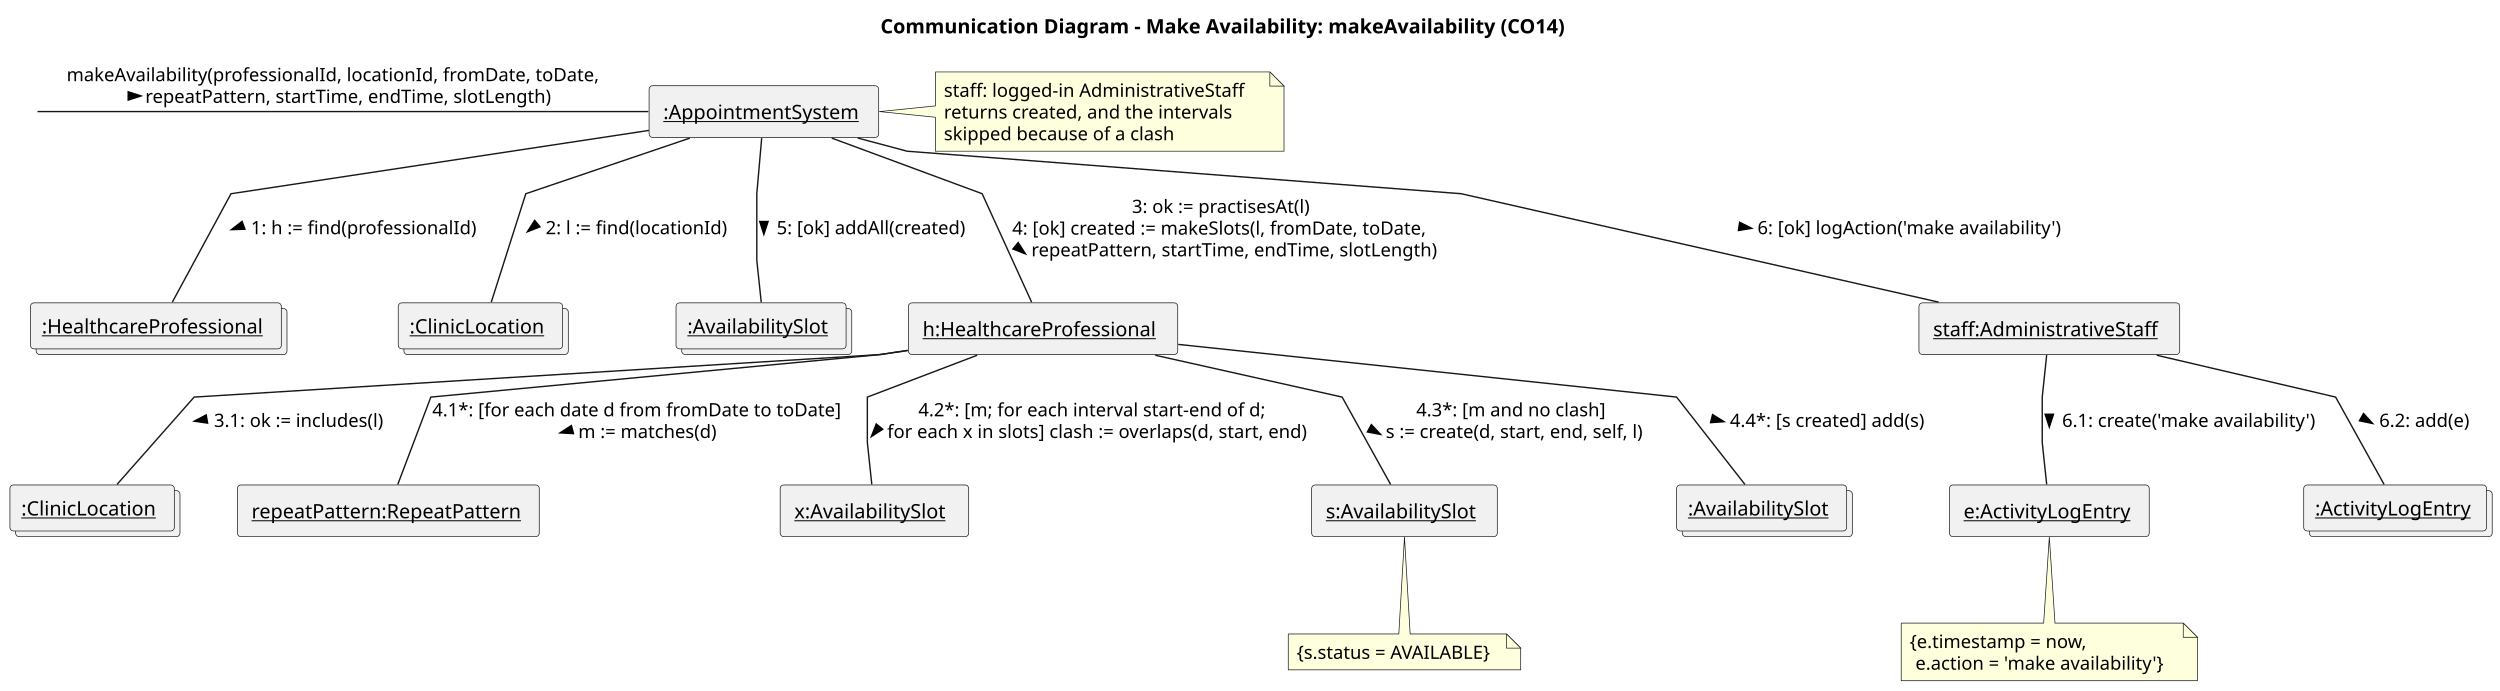
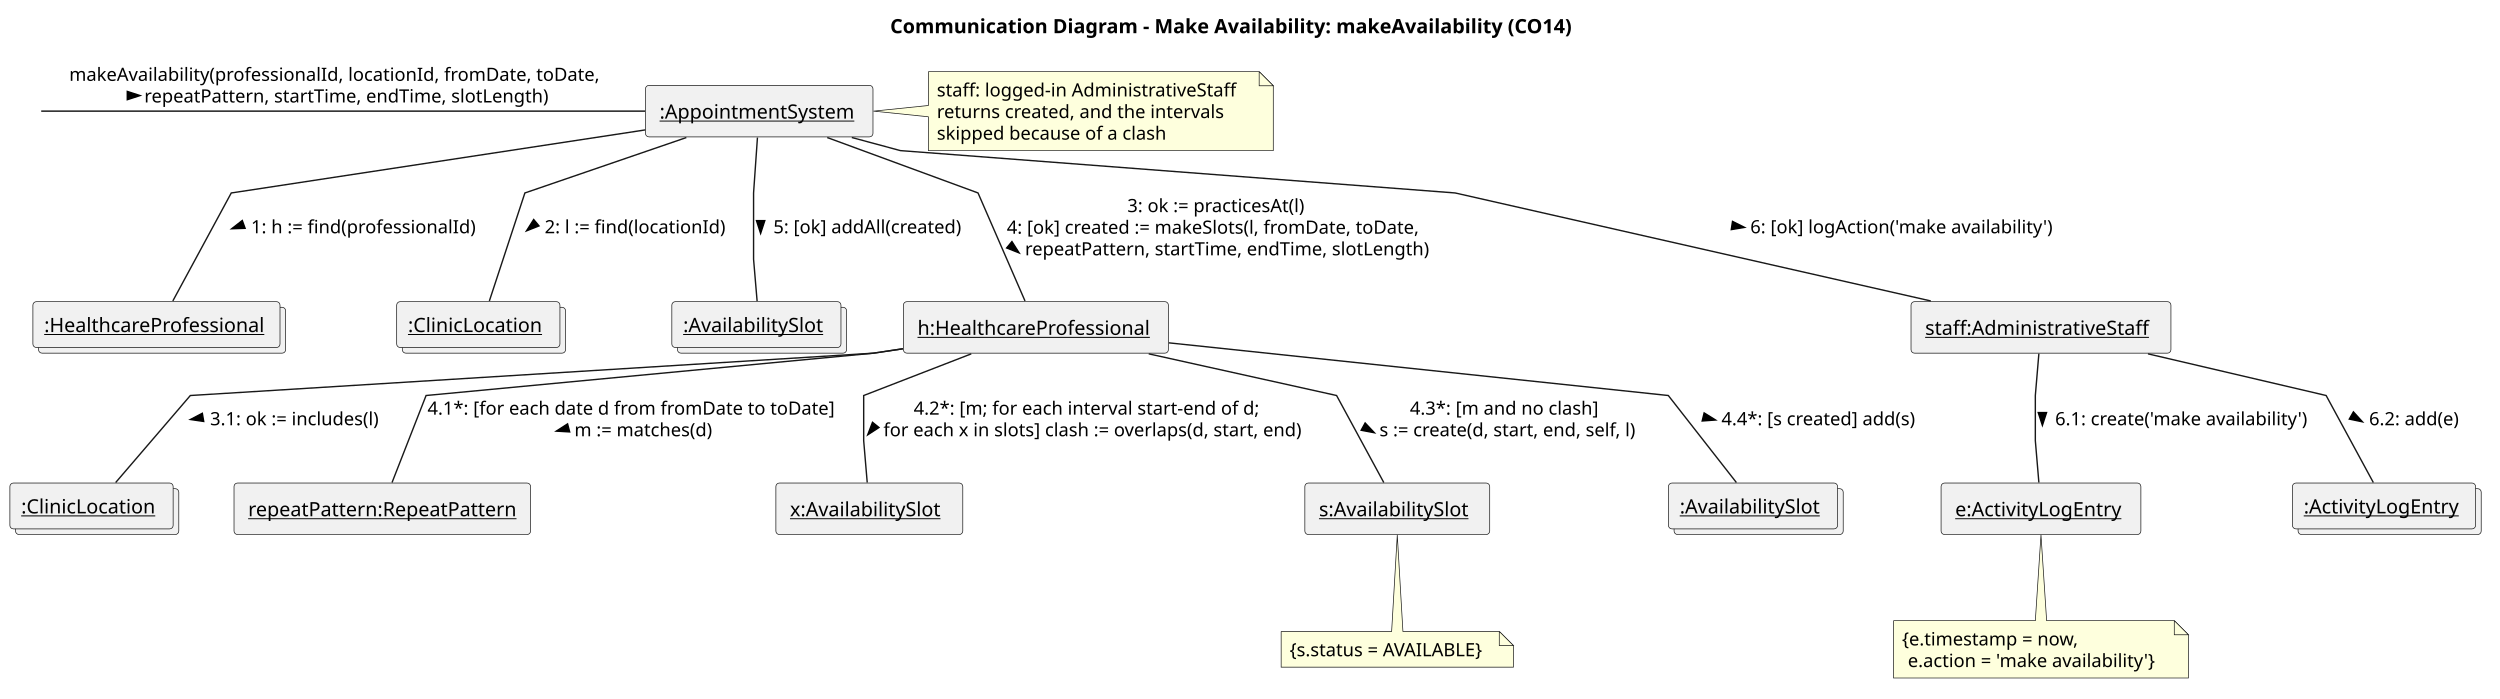
- <svg xmlns="http://www.w3.org/2000/svg" contentStyleType="text/css" height="487px" preserveAspectRatio="none" style="width:1764px;height:487px;background:#FFFFFF;" version="1.1" viewBox="0 0 1764 487" width="1764px" zoomAndPan="magnify">
+ <svg xmlns="http://www.w3.org/2000/svg" version="1.1" data-diagram-type="DESCRIPTION" style="width:1771px;height:495px;background:#FFFFFF;" width="1771px" height="495px" viewBox="0 0 1771 495" zoomAndPan="magnify" preserveAspectRatio="none" contentStyleType="text/css">
  <defs />
-   <g>
-     <text fill="#000000" font-family="sans-serif" font-size="14" font-weight="bold" lengthAdjust="spacing" textLength="508" x="621.25" y="23.535">Communication Diagram - Make Availability: makeAvailability (CO14)</text>
-     <g id="elem_ctrl">
-       <rect fill="#F1F1F1" height="36.488" rx="2.5" ry="2.5" style="stroke:#181818;stroke-width:0.5;" width="162" x="458" y="60.48" />
-       <text fill="#000000" font-family="sans-serif" font-size="14" lengthAdjust="spacing" text-decoration="underline" textLength="142" x="468" y="84.016">:AppointmentSystem</text>
+   <g font-family="sans-serif" lengthAdjust="spacing">
+     <g class="title" data-source-line="1">
+       <text x="630.574" y="23.535" fill="#000" font-size="14" textLength="503.549" font-weight="700">Communication Diagram - Make Availability: makeAvailability (CO14)</text>
    </g>
-     <g id="elem_professionals">
-       <rect fill="#F1F1F1" height="32.488" rx="2.5" ry="2.5" style="stroke:#181818;stroke-width:0.5;" width="177" x="25.5" y="217.69" />
-       <rect fill="#F1F1F1" height="32.488" rx="2.5" ry="2.5" style="stroke:#181818;stroke-width:0.5;" width="177" x="21.5" y="213.69" />
-       <text fill="#000000" font-family="sans-serif" font-size="14" lengthAdjust="spacing" text-decoration="underline" textLength="161" x="29.5" y="235.226">:HealthcareProfessional</text>
+     <g class="entity" data-qualified-name="ctrl" id="ent0002" data-source-line="5">
+       <rect x="457.24" y="60.48" width="161.176" height="36.488" fill="#F1F1F1" style="stroke:#181818;stroke-width:0.5;" rx="2.5" ry="2.5" />
+       <text x="467.24" y="84.016" fill="#000" font-size="14" textLength="141.176" text-decoration="underline">:AppointmentSystem</text>
    </g>
-     <g id="elem_locations">
-       <rect fill="#F1F1F1" height="32.488" rx="2.5" ry="2.5" style="stroke:#181818;stroke-width:0.5;" width="116" x="285" y="217.69" />
-       <rect fill="#F1F1F1" height="32.488" rx="2.5" ry="2.5" style="stroke:#181818;stroke-width:0.5;" width="116" x="281" y="213.69" />
-       <text fill="#000000" font-family="sans-serif" font-size="14" lengthAdjust="spacing" text-decoration="underline" textLength="100" x="289" y="235.226">:ClinicLocation</text>
+     <g class="entity" data-qualified-name="professionals" id="ent0003" data-source-line="6">
+       <rect x="27.3" y="217.69" width="175.052" height="32.488" fill="#F1F1F1" style="stroke:#181818;stroke-width:0.5;" rx="2.5" ry="2.5" />
+       <rect x="23.3" y="213.69" width="175.052" height="32.488" fill="#F1F1F1" style="stroke:#181818;stroke-width:0.5;" rx="2.5" ry="2.5" />
+       <text x="31.3" y="235.226" fill="#000" font-size="14" textLength="159.052" text-decoration="underline">:HealthcareProfessional</text>
    </g>
-     <g id="elem_allSlots">
-       <rect fill="#F1F1F1" height="32.488" rx="2.5" ry="2.5" style="stroke:#181818;stroke-width:0.5;" width="120" x="481" y="217.69" />
-       <rect fill="#F1F1F1" height="32.488" rx="2.5" ry="2.5" style="stroke:#181818;stroke-width:0.5;" width="120" x="477" y="213.69" />
-       <text fill="#000000" font-family="sans-serif" font-size="14" lengthAdjust="spacing" text-decoration="underline" textLength="104" x="485" y="235.226">:AvailabilitySlot</text>
+     <g class="entity" data-qualified-name="locations" id="ent0004" data-source-line="7">
+       <rect x="285" y="217.69" width="115.654" height="32.488" fill="#F1F1F1" style="stroke:#181818;stroke-width:0.5;" rx="2.5" ry="2.5" />
+       <rect x="281" y="213.69" width="115.654" height="32.488" fill="#F1F1F1" style="stroke:#181818;stroke-width:0.5;" rx="2.5" ry="2.5" />
+       <text x="289" y="235.226" fill="#000" font-size="14" textLength="99.654" text-decoration="underline">:ClinicLocation</text>
    </g>
-     <g id="elem_h">
-       <rect fill="#F1F1F1" height="36.488" rx="2.5" ry="2.5" style="stroke:#181818;stroke-width:0.5;" width="190" x="641" y="213.69" />
-       <text fill="#000000" font-family="sans-serif" font-size="14" lengthAdjust="spacing" text-decoration="underline" textLength="170" x="651" y="237.226">h:HealthcareProfessional</text>
+     <g class="entity" data-qualified-name="allSlots" id="ent0005" data-source-line="8">
+       <rect x="479.92" y="217.69" width="119.817" height="32.488" fill="#F1F1F1" style="stroke:#181818;stroke-width:0.5;" rx="2.5" ry="2.5" />
+       <rect x="475.92" y="213.69" width="119.817" height="32.488" fill="#F1F1F1" style="stroke:#181818;stroke-width:0.5;" rx="2.5" ry="2.5" />
+       <text x="483.92" y="235.226" fill="#000" font-size="14" textLength="103.817" text-decoration="underline">:AvailabilitySlot</text>
    </g>
-     <g id="elem_hLocations">
-       <rect fill="#F1F1F1" height="32.488" rx="2.5" ry="2.5" style="stroke:#181818;stroke-width:0.5;" width="116" x="11" y="346.18" />
-       <rect fill="#F1F1F1" height="32.488" rx="2.5" ry="2.5" style="stroke:#181818;stroke-width:0.5;" width="116" x="7" y="342.18" />
-       <text fill="#000000" font-family="sans-serif" font-size="14" lengthAdjust="spacing" text-decoration="underline" textLength="100" x="15" y="363.716">:ClinicLocation</text>
+     <g class="entity" data-qualified-name="h" id="ent0006" data-source-line="9">
+       <rect x="639.96" y="213.69" width="187.74" height="36.488" fill="#F1F1F1" style="stroke:#181818;stroke-width:0.5;" rx="2.5" ry="2.5" />
+       <text x="649.96" y="237.226" fill="#000" font-size="14" textLength="167.74" text-decoration="underline">h:HealthcareProfessional</text>
    </g>
-     <g id="elem_rp">
-       <rect fill="#F1F1F1" height="36.488" rx="2.5" ry="2.5" style="stroke:#181818;stroke-width:0.5;" width="213" x="167.5" y="342.18" />
-       <text fill="#000000" font-family="sans-serif" font-size="14" lengthAdjust="spacing" text-decoration="underline" textLength="193" x="177.5" y="365.716">repeatPattern:RepeatPattern</text>
+     <g class="entity" data-qualified-name="hLocations" id="ent0007" data-source-line="10">
+       <rect x="11" y="346.18" width="115.654" height="32.488" fill="#F1F1F1" style="stroke:#181818;stroke-width:0.5;" rx="2.5" ry="2.5" />
+       <rect x="7" y="342.18" width="115.654" height="32.488" fill="#F1F1F1" style="stroke:#181818;stroke-width:0.5;" rx="2.5" ry="2.5" />
+       <text x="15" y="363.716" fill="#000" font-size="14" textLength="99.654" text-decoration="underline">:ClinicLocation</text>
    </g>
-     <g id="elem_x">
-       <rect fill="#F1F1F1" height="36.488" rx="2.5" ry="2.5" style="stroke:#181818;stroke-width:0.5;" width="133" x="550.5" y="342.18" />
-       <text fill="#000000" font-family="sans-serif" font-size="14" lengthAdjust="spacing" text-decoration="underline" textLength="113" x="560.5" y="365.716">x:AvailabilitySlot</text>
+     <g class="entity" data-qualified-name="rp" id="ent0008" data-source-line="11">
+       <rect x="165.78" y="342.18" width="210.087" height="36.488" fill="#F1F1F1" style="stroke:#181818;stroke-width:0.5;" rx="2.5" ry="2.5" />
+       <text x="175.78" y="365.716" fill="#000" font-size="14" textLength="190.087" text-decoration="underline">repeatPattern:RepeatPattern</text>
    </g>
-     <g id="elem_s">
-       <rect fill="#F1F1F1" height="36.488" rx="2.5" ry="2.5" style="stroke:#181818;stroke-width:0.5;" width="131" x="925.5" y="342.18" />
-       <text fill="#000000" font-family="sans-serif" font-size="14" lengthAdjust="spacing" text-decoration="underline" textLength="111" x="935.5" y="365.716">s:AvailabilitySlot</text>
+     <g class="entity" data-qualified-name="x" id="ent0009" data-source-line="12">
+       <rect x="549.63" y="342.18" width="132.403" height="36.488" fill="#F1F1F1" style="stroke:#181818;stroke-width:0.5;" rx="2.5" ry="2.5" />
+       <text x="559.63" y="365.716" fill="#000" font-size="14" textLength="112.403" text-decoration="underline">x:AvailabilitySlot</text>
    </g>
-     <g id="elem_hSlots">
-       <rect fill="#F1F1F1" height="32.488" rx="2.5" ry="2.5" style="stroke:#181818;stroke-width:0.5;" width="120" x="1187" y="346.18" />
-       <rect fill="#F1F1F1" height="32.488" rx="2.5" ry="2.5" style="stroke:#181818;stroke-width:0.5;" width="120" x="1183" y="342.18" />
-       <text fill="#000000" font-family="sans-serif" font-size="14" lengthAdjust="spacing" text-decoration="underline" textLength="104" x="1191" y="363.716">:AvailabilitySlot</text>
+     <g class="entity" data-qualified-name="s" id="ent0010" data-source-line="13">
+       <rect x="924.35" y="342.18" width="130.954" height="36.488" fill="#F1F1F1" style="stroke:#181818;stroke-width:0.5;" rx="2.5" ry="2.5" />
+       <text x="934.35" y="365.716" fill="#000" font-size="14" textLength="110.954" text-decoration="underline">s:AvailabilitySlot</text>
    </g>
-     <g id="elem_staff">
-       <rect fill="#F1F1F1" height="36.488" rx="2.5" ry="2.5" style="stroke:#181818;stroke-width:0.5;" width="184" x="1354" y="213.69" />
-       <text fill="#000000" font-family="sans-serif" font-size="14" lengthAdjust="spacing" text-decoration="underline" textLength="164" x="1364" y="237.226">staff:AdministrativeStaff</text>
+     <g class="entity" data-qualified-name="hSlots" id="ent0011" data-source-line="14">
+       <rect x="1185.92" y="346.18" width="119.817" height="32.488" fill="#F1F1F1" style="stroke:#181818;stroke-width:0.5;" rx="2.5" ry="2.5" />
+       <rect x="1181.92" y="342.18" width="119.817" height="32.488" fill="#F1F1F1" style="stroke:#181818;stroke-width:0.5;" rx="2.5" ry="2.5" />
+       <text x="1189.92" y="363.716" fill="#000" font-size="14" textLength="103.817" text-decoration="underline">:AvailabilitySlot</text>
    </g>
-     <g id="elem_e">
-       <rect fill="#F1F1F1" height="36.488" rx="2.5" ry="2.5" style="stroke:#181818;stroke-width:0.5;" width="141" x="1375.5" y="342.18" />
-       <text fill="#000000" font-family="sans-serif" font-size="14" lengthAdjust="spacing" text-decoration="underline" textLength="121" x="1385.5" y="365.716">e:ActivityLogEntry</text>
+     <g class="entity" data-qualified-name="staff" id="ent0012" data-source-line="15">
+       <rect x="1353.77" y="213.69" width="184.117" height="36.488" fill="#F1F1F1" style="stroke:#181818;stroke-width:0.5;" rx="2.5" ry="2.5" />
+       <text x="1363.77" y="237.226" fill="#000" font-size="14" textLength="164.117" text-decoration="underline">staff:AdministrativeStaff</text>
    </g>
-     <g id="elem_entries">
-       <rect fill="#F1F1F1" height="32.488" rx="2.5" ry="2.5" style="stroke:#181818;stroke-width:0.5;" width="129" x="1629.5" y="346.18" />
-       <rect fill="#F1F1F1" height="32.488" rx="2.5" ry="2.5" style="stroke:#181818;stroke-width:0.5;" width="129" x="1625.5" y="342.18" />
-       <text fill="#000000" font-family="sans-serif" font-size="14" lengthAdjust="spacing" text-decoration="underline" textLength="113" x="1633.5" y="363.716">:ActivityLogEntry</text>
+     <g class="entity" data-qualified-name="e" id="ent0013" data-source-line="16">
+       <rect x="1375.06" y="342.18" width="141.536" height="36.488" fill="#F1F1F1" style="stroke:#181818;stroke-width:0.5;" rx="2.5" ry="2.5" />
+       <text x="1385.06" y="365.716" fill="#000" font-size="14" textLength="121.536" text-decoration="underline">e:ActivityLogEntry</text>
    </g>
-     <g id="elem_GMN29">
-       <path d="M660,50.761 L660,74.731 L620.39,78.731 L660,82.731 L660,106.692 A0,0 0 0 0 660,106.692 L906,106.692 A0,0 0 0 0 906,106.692 L906,60.761 L896,50.761 L660,50.761 A0,0 0 0 0 660,50.761 " fill="#FEFFDD" style="stroke:#181818;stroke-width:0.5;" />
-       <path d="M896,50.761 L896,60.761 L906,60.761 L896,50.761 " fill="#FEFFDD" style="stroke:#181818;stroke-width:0.5;" />
-       <text fill="#000000" font-family="sans-serif" font-size="13" lengthAdjust="spacing" textLength="225" x="666" y="68.329">staff: logged-in AdministrativeStaff</text>
-       <text fill="#000000" font-family="sans-serif" font-size="13" lengthAdjust="spacing" textLength="208" x="666" y="83.639">returns created, and the intervals</text>
-       <text fill="#000000" font-family="sans-serif" font-size="13" lengthAdjust="spacing" textLength="170" x="666" y="98.95">skipped because of a clash</text>
+     <g class="entity" data-qualified-name="entries" id="ent0014" data-source-line="17">
+       <rect x="1627.96" y="346.18" width="129.736" height="32.488" fill="#F1F1F1" style="stroke:#181818;stroke-width:0.5;" rx="2.5" ry="2.5" />
+       <rect x="1623.96" y="342.18" width="129.736" height="32.488" fill="#F1F1F1" style="stroke:#181818;stroke-width:0.5;" rx="2.5" ry="2.5" />
+       <text x="1631.96" y="363.716" fill="#000" font-size="14" textLength="113.736" text-decoration="underline">:ActivityLogEntry</text>
    </g>
-     <g id="elem_GMN32">
-       <path d="M909,447.32 L909,472.631 A0,0 0 0 0 909,472.631 L1073,472.631 A0,0 0 0 0 1073,472.631 L1073,457.32 L1063,447.32 L995,447.32 L991,378.87 L987,447.32 L909,447.32 A0,0 0 0 0 909,447.32 " fill="#FEFFDD" style="stroke:#181818;stroke-width:0.5;" />
-       <path d="M1063,447.32 L1063,457.32 L1073,457.32 L1063,447.32 " fill="#FEFFDD" style="stroke:#181818;stroke-width:0.5;" />
-       <text fill="#000000" font-family="sans-serif" font-size="13" lengthAdjust="spacing" textLength="143" x="915" y="464.889">{s.status = AVAILABLE}</text>
+     <g class="entity" data-qualified-name="GMN28" id="ent0029" data-source-line="35">
+       <path d="M657.65,50.76 L657.65,74.73 L618.73,78.73 L657.65,82.73 L657.65,106.692 A0,0 0 0 0 657.65,106.692 L901.999,106.692 A0,0 0 0 0 901.999,106.692 L901.999,60.76 L891.999,50.76 L657.65,50.76 A0,0 0 0 0 657.65,50.76" style="stroke:#181818;stroke-width:0.5;" fill="#FEFFDD" />
+       <path d="M891.999,50.76 L891.999,60.76 L901.999,60.76 L891.999,50.76" style="stroke:#181818;stroke-width:0.5;" fill="#FEFFDD" />
+       <text x="663.65" y="68.329" fill="#000" font-size="13" textLength="223.349">staff: logged-in AdministrativeStaff</text>
+       <text x="663.65" y="83.639" fill="#000" font-size="13" textLength="209.904">returns created, and the intervals</text>
+       <text x="663.65" y="98.95" fill="#000" font-size="13" textLength="169.66">skipped because of a clash</text>
    </g>
-     <g id="elem_GMN35">
-       <path d="M1341.5,439.671 L1341.5,480.292 A0,0 0 0 0 1341.5,480.292 L1550.5,480.292 A0,0 0 0 0 1550.5,480.292 L1550.5,449.671 L1540.5,439.671 L1450,439.671 L1446,378.87 L1442,439.671 L1341.5,439.671 A0,0 0 0 0 1341.5,439.671 " fill="#FEFFDD" style="stroke:#181818;stroke-width:0.5;" />
-       <path d="M1540.5,439.671 L1540.5,449.671 L1550.5,449.671 L1540.5,439.671 " fill="#FEFFDD" style="stroke:#181818;stroke-width:0.5;" />
-       <text fill="#000000" font-family="sans-serif" font-size="13" lengthAdjust="spacing" textLength="130" x="1347.5" y="457.239">{e.timestamp = now,</text>
-       <text fill="#000000" font-family="sans-serif" font-size="13" lengthAdjust="spacing" textLength="184" x="1351.5" y="472.549">e.action = 'make availability'}</text>
+     <g class="entity" data-qualified-name="GMN31" id="ent0032" data-source-line="41">
+       <path d="M907.57,447.32 L907.57,472.631 A0,0 0 0 0 907.57,472.631 L1072.091,472.631 A0,0 0 0 0 1072.091,472.631 L1072.091,457.32 L1062.091,447.32 L993.83,447.32 L989.83,378.87 L985.83,447.32 L907.57,447.32 A0,0 0 0 0 907.57,447.32" style="stroke:#181818;stroke-width:0.5;" fill="#FEFFDD" />
+       <path d="M1062.091,447.32 L1062.091,457.32 L1072.091,457.32 L1062.091,447.32" style="stroke:#181818;stroke-width:0.5;" fill="#FEFFDD" />
+       <text x="913.57" y="464.889" fill="#000" font-size="13" textLength="143.521">{s.status = AVAILABLE}</text>
    </g>
-     <g id="link_start_ctrl">
-       <path d="M26.45,78.731 C80.08,78.731 326.97,78.731 457.53,78.731 " fill="none" id="start-ctrl" style="stroke:#181818;stroke-width:1.0;" />
-       <text fill="#000000" font-family="sans-serif" font-size="13" lengthAdjust="spacing" textLength="390" x="47" y="57.299">makeAvailability(professionalId, locationId, fromDate, toDate,</text>
-       <polygon fill="#000000" points="99.5,67.696,90.455,64.757,90.455,70.635,99.5,67.696" style="stroke:#000000;stroke-width:1.0;" />
-       <text fill="#000000" font-family="sans-serif" font-size="13" lengthAdjust="spacing" textLength="292" x="102.5" y="72.609">repeatPattern, startTime, endTime, slotLength)</text>
+     <g class="entity" data-qualified-name="GMN34" id="ent0035" data-source-line="45">
+       <path d="M1341.38,439.67 L1341.38,480.292 A0,0 0 0 0 1341.38,480.292 L1550.264,480.292 A0,0 0 0 0 1550.264,480.292 L1550.264,449.67 L1540.264,439.67 L1449.83,439.67 L1445.83,378.87 L1441.83,439.67 L1341.38,439.67 A0,0 0 0 0 1341.38,439.67" style="stroke:#181818;stroke-width:0.5;" fill="#FEFFDD" />
+       <path d="M1540.264,439.67 L1540.264,449.67 L1550.264,449.67 L1540.264,439.67" style="stroke:#181818;stroke-width:0.5;" fill="#FEFFDD" />
+       <text x="1347.38" y="457.239" fill="#000" font-size="13" textLength="131.314">{e.timestamp = now,</text>
+       <text x="1351.493" y="472.549" fill="#000" font-size="13" textLength="183.771">e.action = 'make availability'}</text>
    </g>
-     <g id="link_ctrl_professionals">
-       <path d="M457.88,92.02 C347.34,108.76 163,136.69 163,136.69 C163,136.69 136.37,185.911 121.59,213.21 " fill="none" id="ctrl-professionals" style="stroke:#181818;stroke-width:1.0;" />
-       <polygon fill="#000000" points="163.296,162.041,172.802,161.739,170.809,156.209,163.296,162.041" style="stroke:#000000;stroke-width:1.0;" />
-       <text fill="#000000" font-family="sans-serif" font-size="13" lengthAdjust="spacing" textLength="169" x="177" y="165.259">1: h := find(professionalId)</text>
+     <g class="link" data-entity-1="ent0001" data-entity-2="ent0002" id="lnk15" data-source-line="19" data-link-type="association">
+       <path d="M29.19,78.73 C82.41,78.73 327.42,78.73 456.98,78.73" style="stroke:#181818;stroke-width:1;" fill="none" id="start-ctrl" />
+       <text x="49.03" y="57.299" fill="#000" font-size="13" textLength="388.591">makeAvailability(professionalId, locationId, fromDate, toDate,</text>
+       <polygon points="99.214,67.696,90.169,64.757,90.169,70.635,99.214,67.696" fill="#000" style="stroke:#000;stroke-width:1;stroke-linejoin:miter;stroke-miterlimit:10;" />
+       <text x="102.214" y="72.609" fill="#000" font-size="13" textLength="295.223">repeatPattern, startTime, endTime, slotLength)</text>
    </g>
-     <g id="link_ctrl_locations">
-       <path d="M486.76,97.441 C437.45,114.16 371,136.69 371,136.69 C371,136.69 355.33,185.911 346.64,213.21 " fill="none" id="ctrl-locations" style="stroke:#181818;stroke-width:1.0;" />
-       <polygon fill="#000000" points="372.145,163.53,380.99,160.035,377.247,155.504,372.145,163.53" style="stroke:#000000;stroke-width:1.0;" />
-       <text fill="#000000" font-family="sans-serif" font-size="13" lengthAdjust="spacing" textLength="138" x="385" y="165.259">2: l := find(locationId)</text>
+     <g class="link" data-entity-1="ent0002" data-entity-2="ent0003" id="lnk16" data-source-line="21" data-link-type="association">
+       <path d="M457.14,92.02 C347.19,108.76 163.83,136.69 163.83,136.69 C163.83,136.69 137.19,185.91 122.42,213.21" style="stroke:#181818;stroke-width:1;" fill="none" id="ctrl-professionals" />
+       <polygon points="164.129,162.048,173.634,161.732,171.633,156.205,164.129,162.048" fill="#000" style="stroke:#000;stroke-width:1;stroke-linejoin:miter;stroke-miterlimit:10;" />
+       <text x="177.83" y="165.259" fill="#000" font-size="13" textLength="169.87">1: h := find(professionalId)</text>
    </g>
-     <g id="link_ctrl_h">
-       <path d="M586.88,97.441 C632.09,114.16 693,136.69 693,136.69 C693,136.69 715.46,185.911 727.91,213.21 " fill="none" id="ctrl-h" style="stroke:#181818;stroke-width:1.0;" />
-       <text fill="#000000" font-family="sans-serif" font-size="13" lengthAdjust="spacing" textLength="137" x="798.71" y="150.259">3: ok := practisesAt(l)</text>
-       <text fill="#000000" font-family="sans-serif" font-size="13" lengthAdjust="spacing" textLength="306" x="714.21" y="165.569">4: [ok] created := makeSlots(l, fromDate, toDate,</text>
-       <polygon fill="#000000" points="723.575,179.139,718.448,171.129,714.719,175.672,723.575,179.139" style="stroke:#000000;stroke-width:1.0;" />
-       <text fill="#000000" font-family="sans-serif" font-size="13" lengthAdjust="spacing" textLength="292" x="727.71" y="180.88">repeatPattern, startTime, endTime, slotLength)</text>
+     <g class="link" data-entity-1="ent0002" data-entity-2="ent0004" id="lnk17" data-source-line="22" data-link-type="association">
+       <path d="M486.21,97.44 C437.48,114.16 371.83,136.69 371.83,136.69 C371.83,136.69 355.64,185.91 346.66,213.21" style="stroke:#181818;stroke-width:1;" fill="none" id="ctrl-locations" />
+       <polygon points="372.982,163.538,381.82,160.025,378.067,155.501,372.982,163.538" fill="#000" style="stroke:#000;stroke-width:1;stroke-linejoin:miter;stroke-miterlimit:10;" />
+       <text x="385.83" y="165.259" fill="#000" font-size="13" textLength="138.303">2: l := find(locationId)</text>
    </g>
-     <g id="link_h_hLocations">
-       <path d="M640.51,247.261 C628.88,249 621,250.18 621,250.18 C621,250.18 137,280.18 137,280.18 C137,280.18 103.16,318.49 82.54,341.841 " fill="none" id="h-hLocations" style="stroke:#181818;stroke-width:1.0;" />
-       <polygon fill="#000000" points="137.07,297.171,146.479,298.557,145.497,292.762,137.07,297.171" style="stroke:#000000;stroke-width:1.0;" />
-       <text fill="#000000" font-family="sans-serif" font-size="13" lengthAdjust="spacing" textLength="131" x="151" y="301.249">3.1: ok := includes(l)</text>
+     <g class="link" data-entity-1="ent0002" data-entity-2="ent0006" id="lnk18" data-source-line="23" data-link-type="association">
+       <path d="M586.02,97.44 C631.52,114.16 692.83,136.69 692.83,136.69 C692.83,136.69 714.24,185.91 726.12,213.21" style="stroke:#181818;stroke-width:1;" fill="none" id="ctrl-h" />
+       <text x="798.593" y="150.259" fill="#000" font-size="13" textLength="137.236">3: ok := practicesAt(l)</text>
+       <text x="713.205" y="165.569" fill="#000" font-size="13" textLength="308.014">4: [ok] created := makeSlots(l, fromDate, toDate,</text>
+       <polygon points="721.954,179.152,716.854,171.125,713.11,175.656,721.954,179.152" fill="#000" style="stroke:#000;stroke-width:1;stroke-linejoin:miter;stroke-miterlimit:10;" />
+       <text x="726.1" y="180.88" fill="#000" font-size="13" textLength="295.223">repeatPattern, startTime, endTime, slotLength)</text>
    </g>
-     <g id="link_h_rp">
-       <path d="M640.51,247.261 C628.88,249 621,250.18 621,250.18 C621,250.18 304,280.18 304,280.18 C304,280.18 289.5,318.49 280.66,341.841 " fill="none" id="h-rp" style="stroke:#181818;stroke-width:1.0;" />
-       <text fill="#000000" font-family="sans-serif" font-size="13" lengthAdjust="spacing" textLength="296" x="305" y="293.749">4.1*: [for each date d from fromDate to toDate]</text>
-       <polygon fill="#000000" points="395.164,305.417,404.659,305.96,403.165,300.276,395.164,305.417" style="stroke:#000000;stroke-width:1.0;" />
-       <text fill="#000000" font-family="sans-serif" font-size="13" lengthAdjust="spacing" textLength="103" x="408" y="309.059">m := matches(d)</text>
+     <g class="link" data-entity-1="ent0006" data-entity-2="ent0007" id="lnk19" data-source-line="24" data-link-type="association">
+       <path d="M639.65,247.06 C627.3,248.91 618.83,250.18 618.83,250.18 C618.83,250.18 134.83,280.18 134.83,280.18 C134.83,280.18 101.95,318.49 81.92,341.84" style="stroke:#181818;stroke-width:1;" fill="none" id="h-hLocations" />
+       <polygon points="134.901,297.173,144.31,298.555,143.326,292.761,134.901,297.173" fill="#000" style="stroke:#000;stroke-width:1;stroke-linejoin:miter;stroke-miterlimit:10;" />
+       <text x="148.83" y="301.249" fill="#000" font-size="13" textLength="131.612">3.1: ok := includes(l)</text>
    </g>
-     <g id="link_h_x">
-       <path d="M689.47,250.661 C654.29,264.07 612,280.18 612,280.18 C612,280.18 612,312.18 612,312.18 C612,312.18 613.72,328.401 615.14,341.83 " fill="none" id="h-x" style="stroke:#181818;stroke-width:1.0;" />
-       <text fill="#000000" font-family="sans-serif" font-size="13" lengthAdjust="spacing" textLength="257" x="648" y="293.749">4.2*: [m; for each interval start-end of d;</text>
-       <polygon fill="#000000" points="614.841,308.022,622.834,302.868,618.278,299.154,614.841,308.022" style="stroke:#000000;stroke-width:1.0;" />
-       <text fill="#000000" font-family="sans-serif" font-size="13" lengthAdjust="spacing" textLength="314" x="626" y="309.059">for each x in slots] clash := overlaps(d, start, end)</text>
+     <g class="link" data-entity-1="ent0006" data-entity-2="ent0008" id="lnk20" data-source-line="25" data-link-type="association">
+       <path d="M639.65,247.06 C627.3,248.91 618.83,250.18 618.83,250.18 C618.83,250.18 301.83,280.18 301.83,280.18 C301.83,280.18 286.84,318.49 277.71,341.84" style="stroke:#181818;stroke-width:1;" fill="none" id="h-rp" />
+       <text x="302.83" y="293.749" fill="#000" font-size="13" textLength="299.355">4.1*: [for each date d from fromDate to toDate]</text>
+       <polygon points="394.06,305.413,403.554,305.965,402.065,300.279,394.06,305.413" fill="#000" style="stroke:#000;stroke-width:1;stroke-linejoin:miter;stroke-miterlimit:10;" />
+       <text x="406.897" y="309.059" fill="#000" font-size="13" textLength="104.222">m := matches(d)</text>
    </g>
-     <g id="link_h_s">
-       <path d="M815.17,250.661 C875.04,264.07 947,280.18 947,280.18 C947,280.18 968.27,318.49 981.23,341.841 " fill="none" id="h-s" style="stroke:#181818;stroke-width:1.0;" />
-       <text fill="#000000" font-family="sans-serif" font-size="13" lengthAdjust="spacing" textLength="138" x="999.27" y="293.749">4.3*: [m and no clash]</text>
-       <polygon fill="#000000" points="974.153,306.553,967.639,299.623,964.81,304.776,974.153,306.553" style="stroke:#000000;stroke-width:1.0;" />
-       <text fill="#000000" font-family="sans-serif" font-size="13" lengthAdjust="spacing" textLength="194" x="977.77" y="309.059">s := create(d, start, end, self, l)</text>
+     <g class="link" data-entity-1="ent0006" data-entity-2="ent0009" id="lnk21" data-source-line="26" data-link-type="association">
+       <path d="M688.05,250.66 C653.43,264.07 611.83,280.18 611.83,280.18 C611.83,280.18 611.83,312.18 611.83,312.18 C611.83,312.18 613.2,328.4 614.34,341.83" style="stroke:#181818;stroke-width:1;" fill="none" id="h-x" />
+       <text x="647.244" y="293.749" fill="#000" font-size="13" textLength="259.276">4.2*: [m; for each interval start-end of d;</text>
+       <polygon points="614.686,308.034,622.659,302.848,618.088,299.153,614.686,308.034" fill="#000" style="stroke:#000;stroke-width:1;stroke-linejoin:miter;stroke-miterlimit:10;" />
+       <text x="625.83" y="309.059" fill="#000" font-size="13" textLength="315.104">for each x in slots] clash := overlaps(d, start, end)</text>
    </g>
-     <g id="link_h_hSlots">
-       <path d="M831.34,243.011 C962.62,256.89 1183,280.18 1183,280.18 C1183,280.18 1212.97,318.49 1231.24,341.841 " fill="none" id="h-hSlots" style="stroke:#181818;stroke-width:1.0;" />
-       <polygon fill="#000000" points="1216.474,297.535,1208.398,292.512,1206.988,298.218,1216.474,297.535" style="stroke:#000000;stroke-width:1.0;" />
-       <text fill="#000000" font-family="sans-serif" font-size="13" lengthAdjust="spacing" textLength="141" x="1220.62" y="301.249">4.4*: [s created] add(s)</text>
+     <g class="link" data-entity-1="ent0006" data-entity-2="ent0010" id="lnk22" data-source-line="27" data-link-type="association">
+       <path d="M813.75,250.66 C874.19,264.07 946.83,280.18 946.83,280.18 C946.83,280.18 967.62,318.49 980.28,341.84" style="stroke:#181818;stroke-width:1;" fill="none" id="h-s" />
+       <text x="998.763" y="293.749" fill="#000" font-size="13" textLength="139.75">4.3*: [m and no clash]</text>
+       <polygon points="973.596,306.548,967.073,299.626,964.251,304.781,973.596,306.548" fill="#000" style="stroke:#000;stroke-width:1;stroke-linejoin:miter;stroke-miterlimit:10;" />
+       <text x="977.21" y="309.059" fill="#000" font-size="13" textLength="195.857">s := create(d, start, end, self, l)</text>
    </g>
-     <g id="link_ctrl_allSlots">
-       <path d="M537.45,97.441 C535.98,114.16 534,136.69 534,136.69 C534,136.69 534,183.69 534,183.69 C534,183.69 535.72,199.911 537.14,213.34 " fill="none" id="ctrl-allSlots" style="stroke:#181818;stroke-width:1.0;" />
-       <polygon fill="#000000" points="538.987,165.346,541.95,156.309,536.072,156.293,538.987,165.346" style="stroke:#000000;stroke-width:1.0;" />
-       <text fill="#000000" font-family="sans-serif" font-size="13" lengthAdjust="spacing" textLength="138" x="548" y="165.259">5: [ok] addAll(created)</text>
+     <g class="link" data-entity-1="ent0006" data-entity-2="ent0011" id="lnk23" data-source-line="28" data-link-type="association">
+       <path d="M828.02,242.87 C959.42,256.73 1181.83,280.18 1181.83,280.18 C1181.83,280.18 1211.8,318.49 1230.07,341.84" style="stroke:#181818;stroke-width:1;" fill="none" id="h-hSlots" />
+       <polygon points="1215.305,297.531,1207.225,292.515,1205.82,298.223,1215.305,297.531" fill="#000" style="stroke:#000;stroke-width:1;stroke-linejoin:miter;stroke-miterlimit:10;" />
+       <text x="1219.45" y="301.249" fill="#000" font-size="13" textLength="143.667">4.4*: [s created] add(s)</text>
    </g>
-     <g id="link_ctrl_staff">
-       <path d="M605.24,97.41 C624.28,102.49 640,106.691 640,106.691 C640,106.691 1031,136.69 1031,136.69 C1031,136.69 1247.73,185.911 1367.94,213.21 " fill="none" id="ctrl-staff" style="stroke:#181818;stroke-width:1.0;" />
-       <polygon fill="#000000" points="1236.003,161.096,1227.502,156.833,1226.62,162.644,1236.003,161.096" style="stroke:#000000;stroke-width:1.0;" />
-       <text fill="#000000" font-family="sans-serif" font-size="13" lengthAdjust="spacing" textLength="225" x="1240.06" y="165.259">6: [ok] logAction('make availability')</text>
+     <g class="link" data-entity-1="ent0002" data-entity-2="ent0005" id="lnk24" data-source-line="29" data-link-type="association">
+       <path d="M536.58,97.44 C535.41,114.16 533.83,136.69 533.83,136.69 C533.83,136.69 533.83,183.69 533.83,183.69 C533.83,183.69 535.2,199.91 536.34,213.34" style="stroke:#181818;stroke-width:1;" fill="none" id="ctrl-allSlots" />
+       <polygon points="538.82,165.346,541.777,156.307,535.899,156.295,538.82,165.346" fill="#000" style="stroke:#000;stroke-width:1;stroke-linejoin:miter;stroke-miterlimit:10;" />
+       <text x="547.83" y="165.259" fill="#000" font-size="13" textLength="139.769">5: [ok] addAll(created)</text>
    </g>
-     <g id="link_staff_e">
-       <path d="M1444.14,250.53 C1442.72,263.961 1441,280.18 1441,280.18 C1441,280.18 1441,312.18 1441,312.18 C1441,312.18 1442.72,328.401 1444.14,341.83 " fill="none" id="staff-e" style="stroke:#181818;stroke-width:1.0;" />
-       <polygon fill="#000000" points="1446,301.336,1448.939,292.291,1443.061,292.291,1446,301.336" style="stroke:#000000;stroke-width:1.0;" />
-       <text fill="#000000" font-family="sans-serif" font-size="13" lengthAdjust="spacing" textLength="186" x="1455" y="301.249">6.1: create('make availability')</text>
+     <g class="link" data-entity-1="ent0002" data-entity-2="ent0012" id="lnk25" data-source-line="30" data-link-type="association">
+       <path d="M603.41,97.41 C622.26,102.49 637.83,106.69 637.83,106.69 C637.83,106.69 1030.83,136.69 1030.83,136.69 C1030.83,136.69 1247.55,185.91 1367.77,213.21" style="stroke:#181818;stroke-width:1;" fill="none" id="ctrl-staff" />
+       <polygon points="1235.824,161.095,1227.321,156.834,1226.44,162.646,1235.824,161.095" fill="#000" style="stroke:#000;stroke-width:1;stroke-linejoin:miter;stroke-miterlimit:10;" />
+       <text x="1239.88" y="165.259" fill="#000" font-size="13" textLength="224.32">6: [ok] logAction('make availability')</text>
    </g>
-     <g id="link_staff_entries">
-       <path d="M1521.79,250.661 C1579.11,264.07 1648,280.18 1648,280.18 C1648,280.18 1669.27,318.49 1682.23,341.841 " fill="none" id="staff-entries" style="stroke:#181818;stroke-width:1.0;" />
-       <polygon fill="#000000" points="1674.117,298.806,1667.705,291.782,1664.801,296.892,1674.117,298.806" style="stroke:#000000;stroke-width:1.0;" />
-       <text fill="#000000" font-family="sans-serif" font-size="13" lengthAdjust="spacing" textLength="66" x="1678.77" y="301.249">6.2: add(e)</text>
+     <g class="link" data-entity-1="ent0012" data-entity-2="ent0013" id="lnk26" data-source-line="31" data-link-type="association">
+       <path d="M1444.34,250.53 C1443.2,263.96 1441.83,280.18 1441.83,280.18 C1441.83,280.18 1441.83,312.18 1441.83,312.18 C1441.83,312.18 1443.2,328.4 1444.34,341.83" style="stroke:#181818;stroke-width:1;" fill="none" id="staff-e" />
+       <polygon points="1446.83,301.336,1449.769,292.291,1443.891,292.291,1446.83,301.336" fill="#000" style="stroke:#000;stroke-width:1;stroke-linejoin:miter;stroke-miterlimit:10;" />
+       <text x="1455.83" y="301.249" fill="#000" font-size="13" textLength="186.856">6.1: create('make availability')</text>
+     </g>
+     <g class="link" data-entity-1="ent0012" data-entity-2="ent0014" id="lnk27" data-source-line="32" data-link-type="association">
+       <path d="M1521.62,250.66 C1578.94,264.07 1647.83,280.18 1647.83,280.18 C1647.83,280.18 1668.62,318.49 1681.28,341.84" style="stroke:#181818;stroke-width:1;" fill="none" id="staff-entries" />
+       <polygon points="1673.552,298.815,1667.155,291.778,1664.24,296.882,1673.552,298.815" fill="#000" style="stroke:#000;stroke-width:1;stroke-linejoin:miter;stroke-miterlimit:10;" />
+       <text x="1678.21" y="301.249" fill="#000" font-size="13" textLength="68.021">6.2: add(e)</text>
    </g>
  </g>
</svg>
